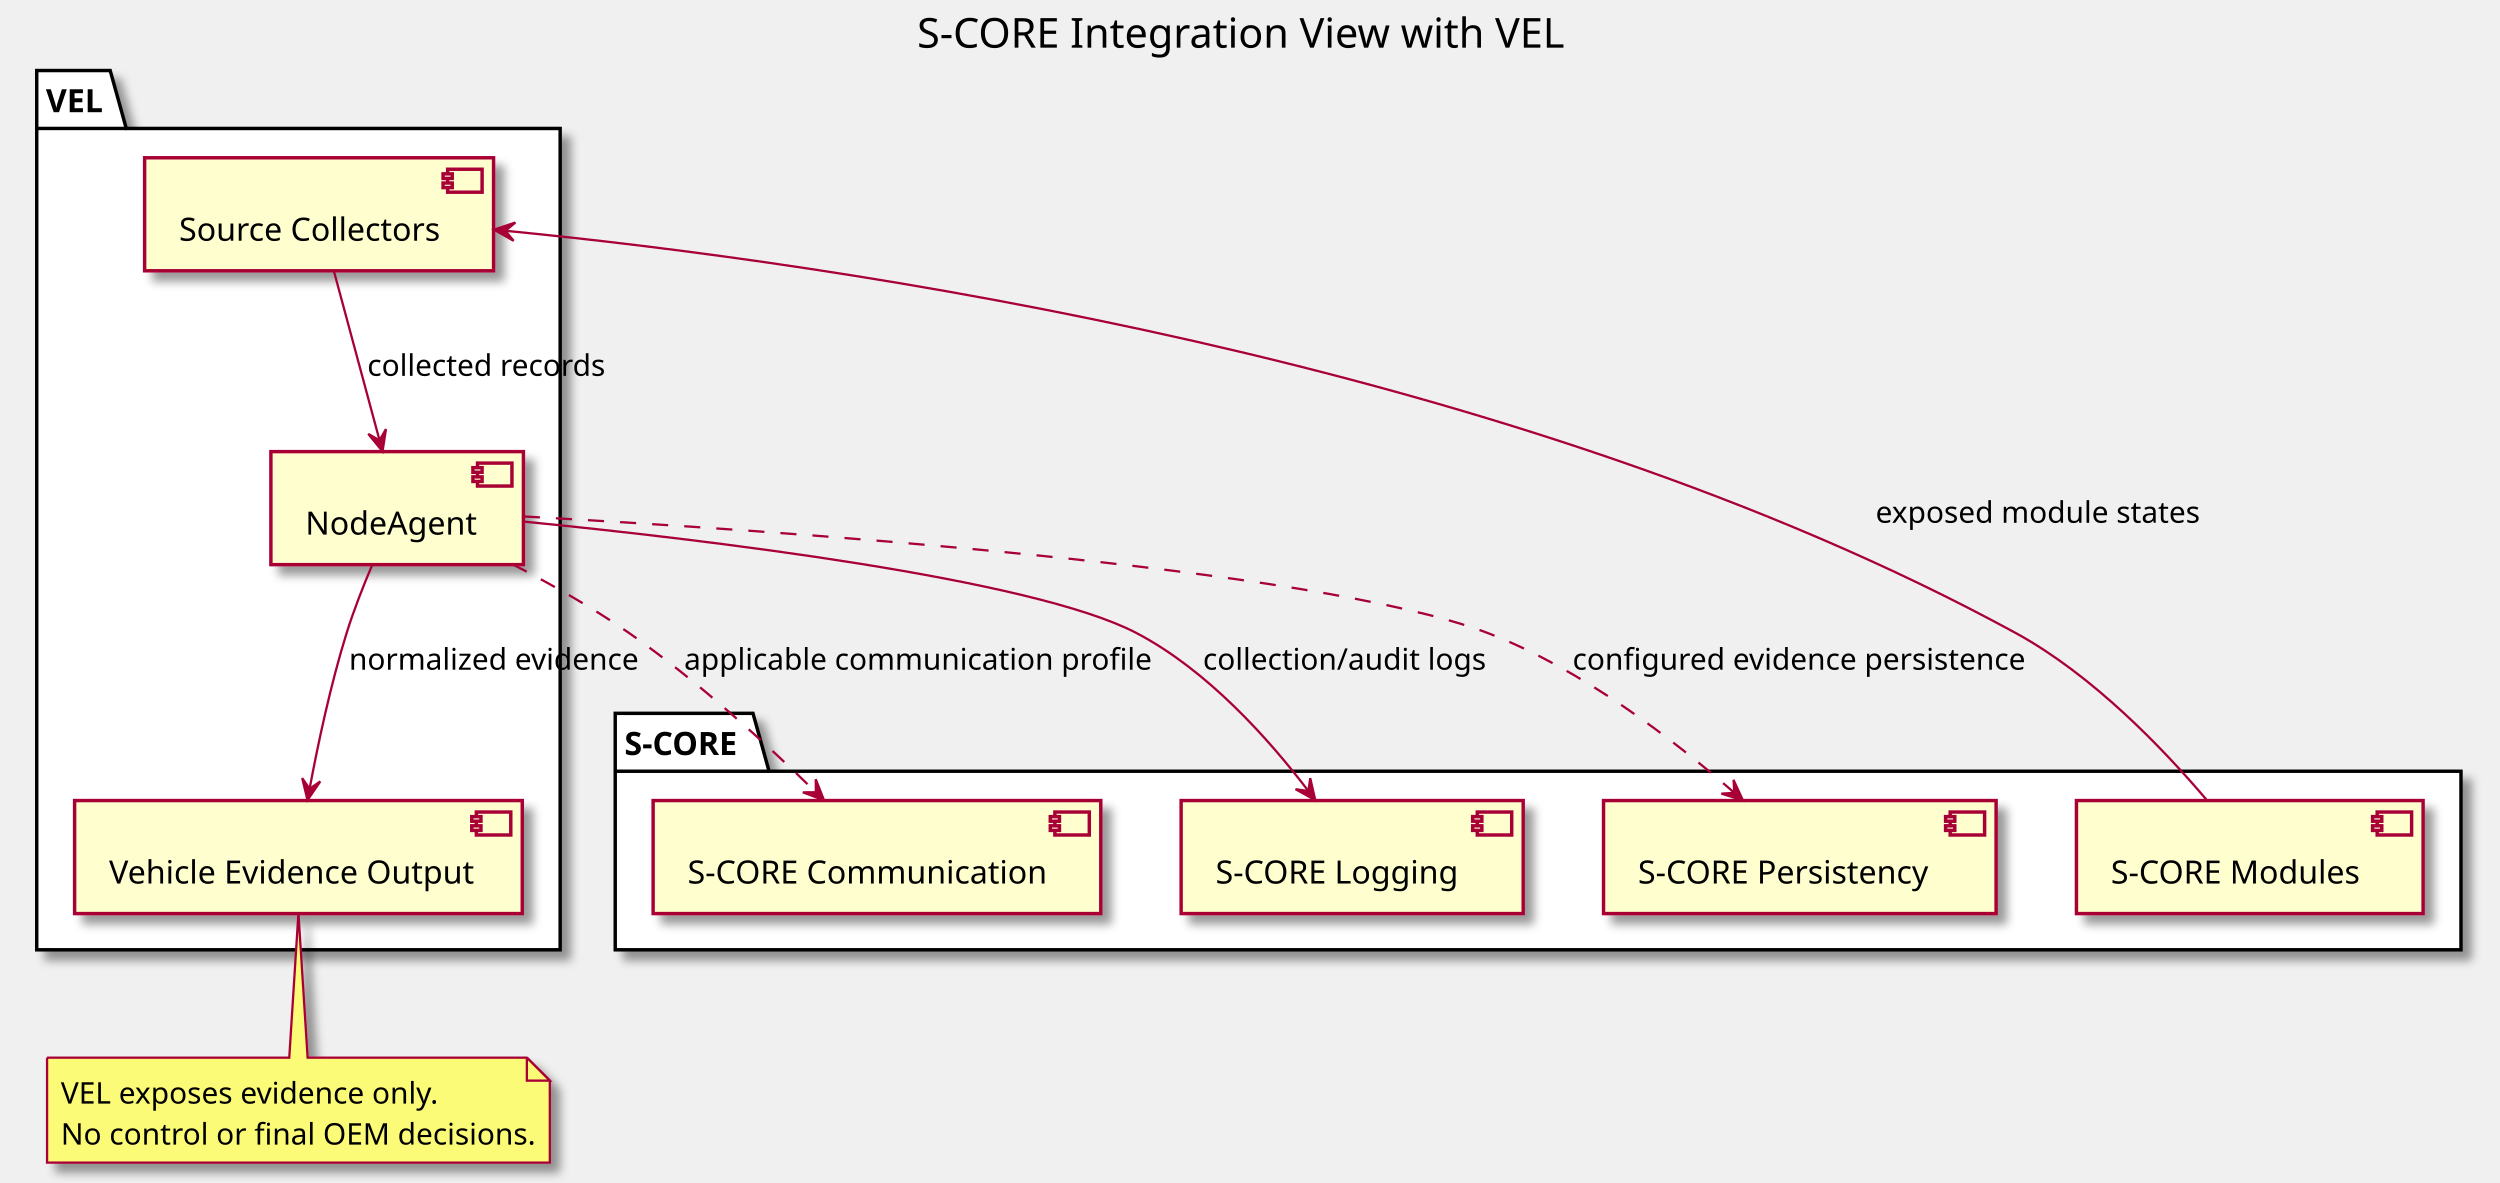
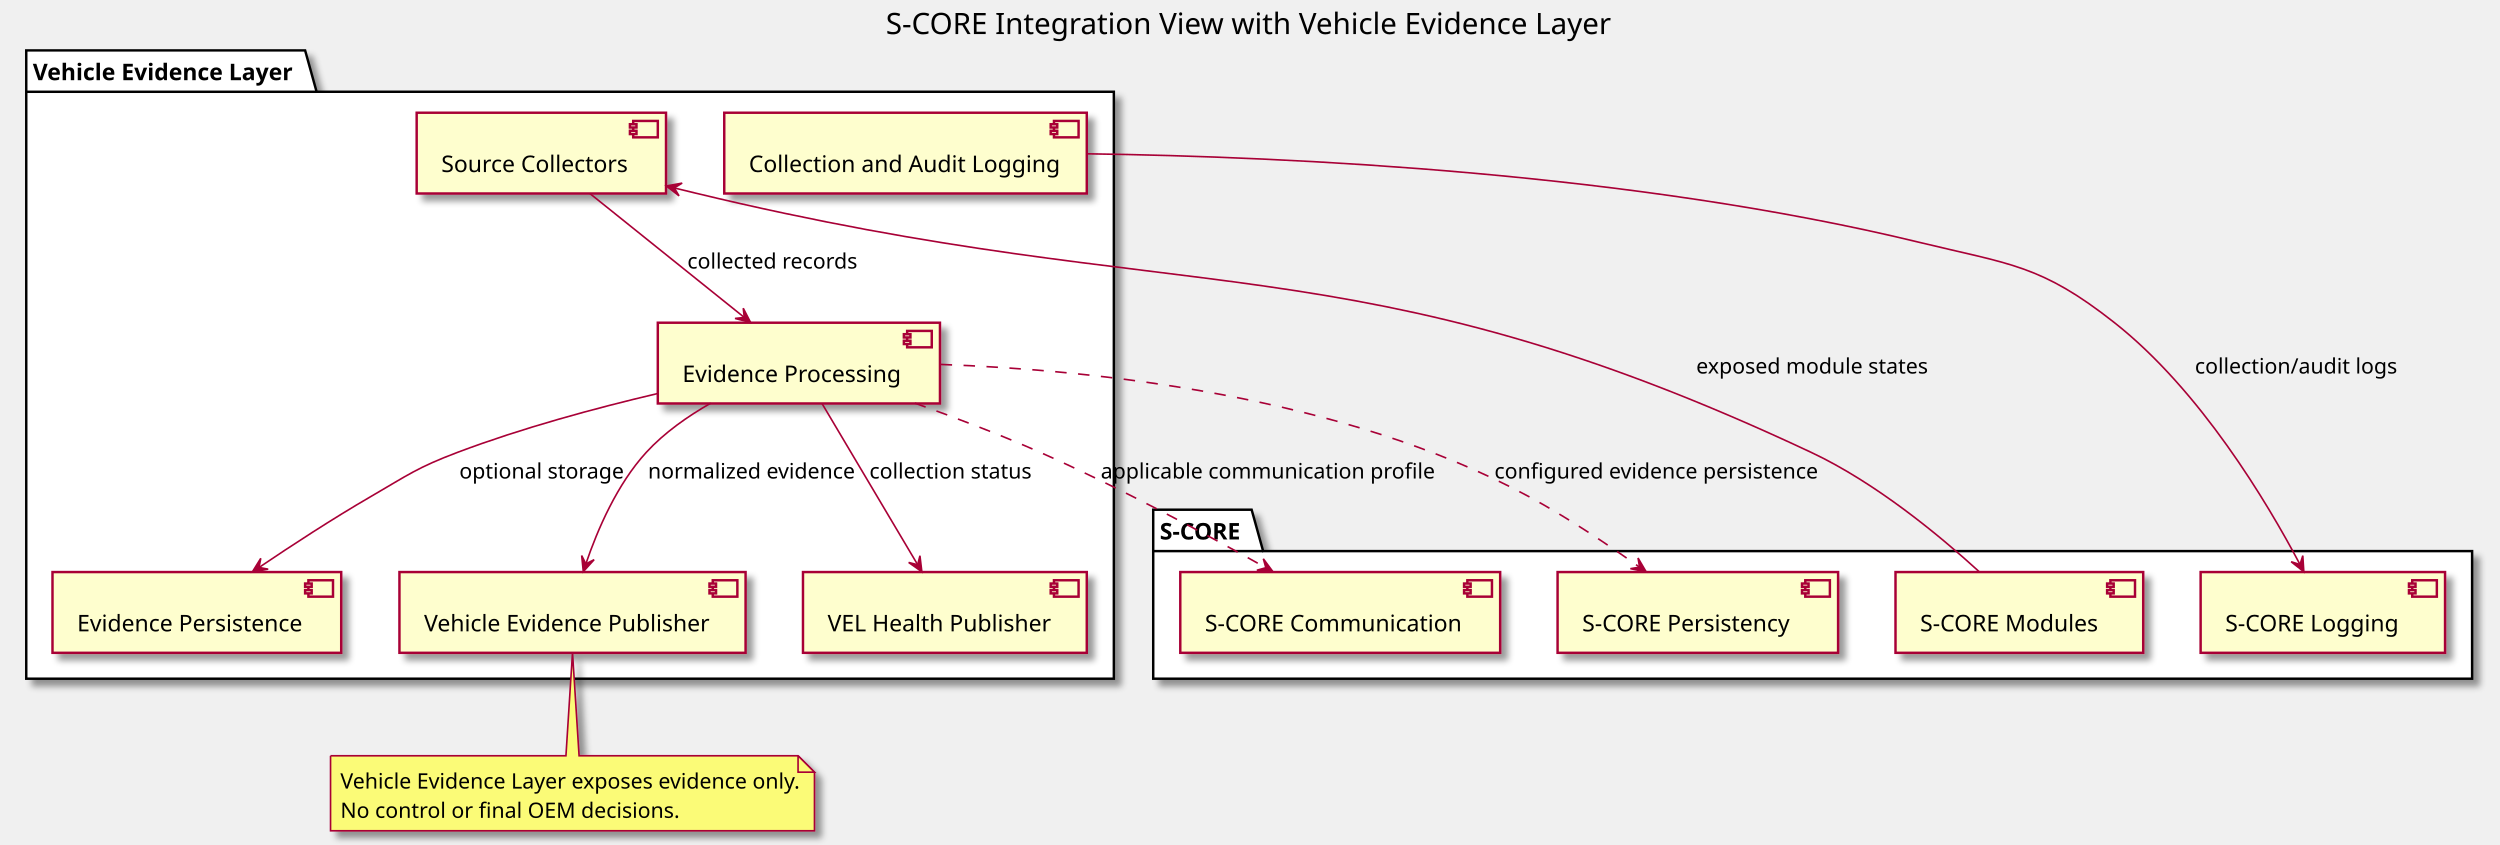
- <svg xmlns="http://www.w3.org/2000/svg" contentScriptType="application/ecmascript" contentStyleType="text/css" height="515px" preserveAspectRatio="none" style="width:1089px;height:515px;background:#FFFFFF;" version="1.1" viewBox="0 0 1089 515" width="1089px" zoomAndPan="magnify">
+ <svg xmlns="http://www.w3.org/2000/svg" contentScriptType="application/ecmascript" contentStyleType="text/css" height="515px" preserveAspectRatio="none" style="width:1524px;height:515px;background:#FFFFFF;" version="1.1" viewBox="0 0 1524 515" width="1524px" zoomAndPan="magnify">
  <defs>
-     <filter height="300%" id="f12un735ox5got" width="300%" x="-1" y="-1">
+     <filter height="300%" id="f375l3w790yyf" width="300%" x="-1" y="-1">
      <feGaussianBlur result="blurOut" stdDeviation="2.0" />
      <feColorMatrix in="blurOut" result="blurOut2" type="matrix" values="0 0 0 0 0 0 0 0 0 0 0 0 0 0 0 0 0 0 .4 0" />
      <feOffset dx="4.0" dy="4.0" in="blurOut2" result="blurOut3" />
      <feBlend in="SourceGraphic" in2="blurOut3" mode="normal" />
    </filter>
  </defs>
  <g>
-     <text fill="#000000" font-family="sans-serif" font-size="18" lengthAdjust="spacing" textLength="277" x="399.5" y="20.769">S-CORE Integration View with VEL</text>
-     <polygon fill="#FFFFFF" filter="url(#f12un735ox5got)" points="268,310.724,328,310.724,335,335.953,1072,335.953,1072,413.724,268,413.724,268,310.724" style="stroke:#000000;stroke-width:1.5;" />
-     <line style="stroke:#000000;stroke-width:1.5;" x1="268" x2="335" y1="335.953" y2="335.953" />
-     <text fill="#000000" font-family="sans-serif" font-size="14" font-weight="bold" lengthAdjust="spacing" textLength="54" x="272" y="328.877">S-CORE</text>
-     <polygon fill="#FFFFFF" filter="url(#f12un735ox5got)" points="16,30.724,48,30.724,55,55.953,244,55.953,244,413.724,16,413.724,16,30.724" style="stroke:#000000;stroke-width:1.5;" />
-     <line style="stroke:#000000;stroke-width:1.5;" x1="16" x2="55" y1="55.953" y2="55.953" />
-     <text fill="#000000" font-family="sans-serif" font-size="14" font-weight="bold" lengthAdjust="spacing" textLength="26" x="20" y="48.877">VEL</text>
-     <rect fill="#FEFECE" filter="url(#f12un735ox5got)" height="49.23" style="stroke:#A80036;stroke-width:1.5;" width="151" x="904.5" y="348.724" />
-     <rect fill="#FEFECE" height="10" style="stroke:#A80036;stroke-width:1.5;" width="15" x="1035.5" y="353.724" />
-     <rect fill="#FEFECE" height="2" style="stroke:#A80036;stroke-width:1.5;" width="4" x="1033.5" y="355.724" />
-     <rect fill="#FEFECE" height="2" style="stroke:#A80036;stroke-width:1.5;" width="4" x="1033.5" y="359.724" />
-     <text fill="#000000" font-family="sans-serif" font-size="14" lengthAdjust="spacing" textLength="111" x="919.5" y="384.877">S-CORE Modules</text>
-     <rect fill="#FEFECE" filter="url(#f12un735ox5got)" height="49.23" style="stroke:#A80036;stroke-width:1.5;" width="195" x="284.5" y="348.724" />
-     <rect fill="#FEFECE" height="10" style="stroke:#A80036;stroke-width:1.5;" width="15" x="459.5" y="353.724" />
-     <rect fill="#FEFECE" height="2" style="stroke:#A80036;stroke-width:1.5;" width="4" x="457.5" y="355.724" />
-     <rect fill="#FEFECE" height="2" style="stroke:#A80036;stroke-width:1.5;" width="4" x="457.5" y="359.724" />
-     <text fill="#000000" font-family="sans-serif" font-size="14" lengthAdjust="spacing" textLength="155" x="299.5" y="384.877">S-CORE Communication</text>
-     <rect fill="#FEFECE" filter="url(#f12un735ox5got)" height="49.23" style="stroke:#A80036;stroke-width:1.5;" width="149" x="514.5" y="348.724" />
-     <rect fill="#FEFECE" height="10" style="stroke:#A80036;stroke-width:1.5;" width="15" x="643.5" y="353.724" />
-     <rect fill="#FEFECE" height="2" style="stroke:#A80036;stroke-width:1.5;" width="4" x="641.5" y="355.724" />
-     <rect fill="#FEFECE" height="2" style="stroke:#A80036;stroke-width:1.5;" width="4" x="641.5" y="359.724" />
-     <text fill="#000000" font-family="sans-serif" font-size="14" lengthAdjust="spacing" textLength="109" x="529.5" y="384.877">S-CORE Logging</text>
-     <rect fill="#FEFECE" filter="url(#f12un735ox5got)" height="49.23" style="stroke:#A80036;stroke-width:1.5;" width="171" x="698.5" y="348.724" />
-     <rect fill="#FEFECE" height="10" style="stroke:#A80036;stroke-width:1.5;" width="15" x="849.5" y="353.724" />
-     <rect fill="#FEFECE" height="2" style="stroke:#A80036;stroke-width:1.5;" width="4" x="847.5" y="355.724" />
-     <rect fill="#FEFECE" height="2" style="stroke:#A80036;stroke-width:1.5;" width="4" x="847.5" y="359.724" />
-     <text fill="#000000" font-family="sans-serif" font-size="14" lengthAdjust="spacing" textLength="131" x="713.5" y="384.877">S-CORE Persistency</text>
-     <rect fill="#FEFECE" filter="url(#f12un735ox5got)" height="49.23" style="stroke:#A80036;stroke-width:1.5;" width="152" x="63" y="68.724" />
-     <rect fill="#FEFECE" height="10" style="stroke:#A80036;stroke-width:1.5;" width="15" x="195" y="73.724" />
-     <rect fill="#FEFECE" height="2" style="stroke:#A80036;stroke-width:1.5;" width="4" x="193" y="75.724" />
-     <rect fill="#FEFECE" height="2" style="stroke:#A80036;stroke-width:1.5;" width="4" x="193" y="79.724" />
-     <text fill="#000000" font-family="sans-serif" font-size="14" lengthAdjust="spacing" textLength="112" x="78" y="104.877">Source Collectors</text>
-     <rect fill="#FEFECE" filter="url(#f12un735ox5got)" height="49.23" style="stroke:#A80036;stroke-width:1.5;" width="110" x="118" y="196.724" />
-     <rect fill="#FEFECE" height="10" style="stroke:#A80036;stroke-width:1.5;" width="15" x="208" y="201.724" />
-     <rect fill="#FEFECE" height="2" style="stroke:#A80036;stroke-width:1.5;" width="4" x="206" y="203.724" />
-     <rect fill="#FEFECE" height="2" style="stroke:#A80036;stroke-width:1.5;" width="4" x="206" y="207.724" />
-     <text fill="#000000" font-family="sans-serif" font-size="14" lengthAdjust="spacing" textLength="70" x="133" y="232.877">NodeAgent</text>
-     <rect fill="#FEFECE" filter="url(#f12un735ox5got)" height="49.23" style="stroke:#A80036;stroke-width:1.5;" width="195" x="32.5" y="348.724" />
-     <rect fill="#FEFECE" height="10" style="stroke:#A80036;stroke-width:1.5;" width="15" x="207.5" y="353.724" />
-     <rect fill="#FEFECE" height="2" style="stroke:#A80036;stroke-width:1.5;" width="4" x="205.5" y="355.724" />
-     <rect fill="#FEFECE" height="2" style="stroke:#A80036;stroke-width:1.5;" width="4" x="205.5" y="359.724" />
-     <text fill="#000000" font-family="sans-serif" font-size="14" lengthAdjust="spacing" textLength="155" x="47.5" y="384.877">Vehicle Evidence Output</text>
-     <path d="M20.5,460.724 L20.5,506.435 A0,0 0 0 0 20.5,506.435 L239.5,506.435 A0,0 0 0 0 239.5,506.435 L239.5,470.724 L229.5,460.724 L134,460.724 L130,397.764 L126,460.724 L20.5,460.724 A0,0 0 0 0 20.5,460.724 " fill="#FBFB77" filter="url(#f12un735ox5got)" style="stroke:#A80036;stroke-width:1.0;" />
-     <path d="M229.5,460.724 L229.5,470.724 L239.5,470.724 L229.5,460.724 " fill="#FBFB77" style="stroke:#A80036;stroke-width:1.0;" />
-     <text fill="#000000" font-family="sans-serif" font-size="13" lengthAdjust="spacing" textLength="164" x="26.5" y="480.723">VEL exposes evidence only.</text>
-     <text fill="#000000" font-family="sans-serif" font-size="13" lengthAdjust="spacing" textLength="198" x="26.5" y="498.579">No control or final OEM decisions.</text>
-     <path d="M228.01,227.194 C307.4,235.064 449.55,251.974 495,275.724 C526.03,291.944 552.91,322.184 569.88,344.504 " fill="none" id="NodeAgent-to-S-CORE Logging" style="stroke:#A80036;stroke-width:1.0;" />
-     <polygon fill="#A80036" points="572.94,348.574,570.74,338.974,569.94,344.574,564.34,343.774,572.94,348.574" style="stroke:#A80036;stroke-width:1.0;" />
-     <text fill="#000000" font-family="sans-serif" font-size="13" lengthAdjust="spacing" textLength="115" x="524" y="291.723">collection/audit logs</text>
-     <path d="M223.21,245.774 C239.88,254.384 258.2,264.724 274,275.724 C303.72,296.414 334.19,324.374 355.15,344.864 " fill="none" id="NodeAgent-to-S-CORE Communication" style="stroke:#A80036;stroke-width:1.0;stroke-dasharray:7.0,7.0;" />
-     <polygon fill="#A80036" points="358.95,348.604,355.34,339.44,355.386,345.097,349.729,345.143,358.95,348.604" style="stroke:#A80036;stroke-width:1.0;" />
-     <text fill="#000000" font-family="sans-serif" font-size="13" lengthAdjust="spacing" textLength="188" x="298" y="291.723">applicable communication profile</text>
-     <path d="M961.11,348.314 C942.35,326.194 911.6,294.044 878,275.724 C659.42,156.524 362.19,114.464 220.55,100.564 " fill="none" id="S-CORE Modules-to-Source Collectors" style="stroke:#A80036;stroke-width:1.0;" />
-     <polygon fill="#A80036" points="215.16,100.044,223.73,104.897,220.136,100.528,224.505,96.935,215.16,100.044" style="stroke:#A80036;stroke-width:1.0;" />
-     <text fill="#000000" font-family="sans-serif" font-size="13" lengthAdjust="spacing" textLength="135" x="817" y="227.723">exposed module states</text>
-     <path d="M145.4,117.924 C151.05,138.864 159.3,169.454 165.31,191.724 " fill="none" id="Source Collectors-to-NodeAgent" style="stroke:#A80036;stroke-width:1.0;" />
-     <polygon fill="#A80036" points="166.63,196.634,168.126,186.899,165.317,191.809,160.407,189,166.63,196.634" style="stroke:#A80036;stroke-width:1.0;" />
-     <text fill="#000000" font-family="sans-serif" font-size="13" lengthAdjust="spacing" textLength="99" x="160" y="163.723">collected records</text>
-     <path d="M228.18,224.974 C336.37,230.934 572.41,246.874 648,275.724 C689.08,291.404 729.28,322.444 755.19,345.104 " fill="none" id="NodeAgent-to-S-CORE Persistency" style="stroke:#A80036;stroke-width:1.0;stroke-dasharray:7.0,7.0;" />
-     <polygon fill="#A80036" points="759.23,348.664,755.127,339.71,755.48,345.356,749.835,345.71,759.23,348.664" style="stroke:#A80036;stroke-width:1.0;" />
-     <text fill="#000000" font-family="sans-serif" font-size="13" lengthAdjust="spacing" textLength="184" x="685" y="291.723">configured evidence persistence</text>
-     <path d="M162.23,245.864 C158.32,255.054 154.11,265.754 151,275.724 C144.05,298.014 138.55,323.904 134.93,343.244 " fill="none" id="NodeAgent-to-Vehicle Evidence Output" style="stroke:#A80036;stroke-width:1.0;" />
-     <polygon fill="#A80036" points="133.95,348.524,139.506,340.391,134.851,343.605,131.637,338.95,133.95,348.524" style="stroke:#A80036;stroke-width:1.0;" />
-     <text fill="#000000" font-family="sans-serif" font-size="13" lengthAdjust="spacing" textLength="117" x="152" y="291.723">normalized evidence</text>
+     <text fill="#000000" font-family="sans-serif" font-size="18" lengthAdjust="spacing" textLength="431" x="540" y="20.769">S-CORE Integration View with Vehicle Evidence Layer</text>
+     <polygon fill="#FFFFFF" filter="url(#f375l3w790yyf)" points="703,310.724,763,310.724,770,335.953,1507,335.953,1507,413.724,703,413.724,703,310.724" style="stroke:#000000;stroke-width:1.5;" />
+     <line style="stroke:#000000;stroke-width:1.5;" x1="703" x2="770" y1="335.953" y2="335.953" />
+     <text fill="#000000" font-family="sans-serif" font-size="14" font-weight="bold" lengthAdjust="spacing" textLength="54" x="707" y="328.877">S-CORE</text>
+     <polygon fill="#FFFFFF" filter="url(#f375l3w790yyf)" points="16,30.724,186,30.724,193,55.953,679,55.953,679,413.724,16,413.724,16,30.724" style="stroke:#000000;stroke-width:1.5;" />
+     <line style="stroke:#000000;stroke-width:1.5;" x1="16" x2="193" y1="55.953" y2="55.953" />
+     <text fill="#000000" font-family="sans-serif" font-size="14" font-weight="bold" lengthAdjust="spacing" textLength="164" x="20" y="48.877">Vehicle Evidence Layer</text>
+     <rect fill="#FEFECE" filter="url(#f375l3w790yyf)" height="49.23" style="stroke:#A80036;stroke-width:1.5;" width="151" x="1155.5" y="348.724" />
+     <rect fill="#FEFECE" height="10" style="stroke:#A80036;stroke-width:1.5;" width="15" x="1286.5" y="353.724" />
+     <rect fill="#FEFECE" height="2" style="stroke:#A80036;stroke-width:1.5;" width="4" x="1284.5" y="355.724" />
+     <rect fill="#FEFECE" height="2" style="stroke:#A80036;stroke-width:1.5;" width="4" x="1284.5" y="359.724" />
+     <text fill="#000000" font-family="sans-serif" font-size="14" lengthAdjust="spacing" textLength="111" x="1170.5" y="384.877">S-CORE Modules</text>
+     <rect fill="#FEFECE" filter="url(#f375l3w790yyf)" height="49.23" style="stroke:#A80036;stroke-width:1.5;" width="195" x="719.5" y="348.724" />
+     <rect fill="#FEFECE" height="10" style="stroke:#A80036;stroke-width:1.5;" width="15" x="894.5" y="353.724" />
+     <rect fill="#FEFECE" height="2" style="stroke:#A80036;stroke-width:1.5;" width="4" x="892.5" y="355.724" />
+     <rect fill="#FEFECE" height="2" style="stroke:#A80036;stroke-width:1.5;" width="4" x="892.5" y="359.724" />
+     <text fill="#000000" font-family="sans-serif" font-size="14" lengthAdjust="spacing" textLength="155" x="734.5" y="384.877">S-CORE Communication</text>
+     <rect fill="#FEFECE" filter="url(#f375l3w790yyf)" height="49.23" style="stroke:#A80036;stroke-width:1.5;" width="149" x="1341.5" y="348.724" />
+     <rect fill="#FEFECE" height="10" style="stroke:#A80036;stroke-width:1.5;" width="15" x="1470.5" y="353.724" />
+     <rect fill="#FEFECE" height="2" style="stroke:#A80036;stroke-width:1.5;" width="4" x="1468.5" y="355.724" />
+     <rect fill="#FEFECE" height="2" style="stroke:#A80036;stroke-width:1.5;" width="4" x="1468.5" y="359.724" />
+     <text fill="#000000" font-family="sans-serif" font-size="14" lengthAdjust="spacing" textLength="109" x="1356.5" y="384.877">S-CORE Logging</text>
+     <rect fill="#FEFECE" filter="url(#f375l3w790yyf)" height="49.23" style="stroke:#A80036;stroke-width:1.5;" width="171" x="949.5" y="348.724" />
+     <rect fill="#FEFECE" height="10" style="stroke:#A80036;stroke-width:1.5;" width="15" x="1100.5" y="353.724" />
+     <rect fill="#FEFECE" height="2" style="stroke:#A80036;stroke-width:1.5;" width="4" x="1098.5" y="355.724" />
+     <rect fill="#FEFECE" height="2" style="stroke:#A80036;stroke-width:1.5;" width="4" x="1098.5" y="359.724" />
+     <text fill="#000000" font-family="sans-serif" font-size="14" lengthAdjust="spacing" textLength="131" x="964.5" y="384.877">S-CORE Persistency</text>
+     <rect fill="#FEFECE" filter="url(#f375l3w790yyf)" height="49.23" style="stroke:#A80036;stroke-width:1.5;" width="152" x="254" y="68.724" />
+     <rect fill="#FEFECE" height="10" style="stroke:#A80036;stroke-width:1.5;" width="15" x="386" y="73.724" />
+     <rect fill="#FEFECE" height="2" style="stroke:#A80036;stroke-width:1.5;" width="4" x="384" y="75.724" />
+     <rect fill="#FEFECE" height="2" style="stroke:#A80036;stroke-width:1.5;" width="4" x="384" y="79.724" />
+     <text fill="#000000" font-family="sans-serif" font-size="14" lengthAdjust="spacing" textLength="112" x="269" y="104.877">Source Collectors</text>
+     <rect fill="#FEFECE" filter="url(#f375l3w790yyf)" height="49.23" style="stroke:#A80036;stroke-width:1.5;" width="172" x="401" y="196.724" />
+     <rect fill="#FEFECE" height="10" style="stroke:#A80036;stroke-width:1.5;" width="15" x="553" y="201.724" />
+     <rect fill="#FEFECE" height="2" style="stroke:#A80036;stroke-width:1.5;" width="4" x="551" y="203.724" />
+     <rect fill="#FEFECE" height="2" style="stroke:#A80036;stroke-width:1.5;" width="4" x="551" y="207.724" />
+     <text fill="#000000" font-family="sans-serif" font-size="14" lengthAdjust="spacing" textLength="132" x="416" y="232.877">Evidence Processing</text>
+     <rect fill="#FEFECE" filter="url(#f375l3w790yyf)" height="49.23" style="stroke:#A80036;stroke-width:1.5;" width="176" x="32" y="348.724" />
+     <rect fill="#FEFECE" height="10" style="stroke:#A80036;stroke-width:1.5;" width="15" x="188" y="353.724" />
+     <rect fill="#FEFECE" height="2" style="stroke:#A80036;stroke-width:1.5;" width="4" x="186" y="355.724" />
+     <rect fill="#FEFECE" height="2" style="stroke:#A80036;stroke-width:1.5;" width="4" x="186" y="359.724" />
+     <text fill="#000000" font-family="sans-serif" font-size="14" lengthAdjust="spacing" textLength="136" x="47" y="384.877">Evidence Persistence</text>
+     <rect fill="#FEFECE" filter="url(#f375l3w790yyf)" height="49.23" style="stroke:#A80036;stroke-width:1.5;" width="211" x="243.5" y="348.724" />
+     <rect fill="#FEFECE" height="10" style="stroke:#A80036;stroke-width:1.5;" width="15" x="434.5" y="353.724" />
+     <rect fill="#FEFECE" height="2" style="stroke:#A80036;stroke-width:1.5;" width="4" x="432.5" y="355.724" />
+     <rect fill="#FEFECE" height="2" style="stroke:#A80036;stroke-width:1.5;" width="4" x="432.5" y="359.724" />
+     <text fill="#000000" font-family="sans-serif" font-size="14" lengthAdjust="spacing" textLength="171" x="258.5" y="384.877">Vehicle Evidence Publisher</text>
+     <rect fill="#FEFECE" filter="url(#f375l3w790yyf)" height="49.23" style="stroke:#A80036;stroke-width:1.5;" width="173" x="489.5" y="348.724" />
+     <rect fill="#FEFECE" height="10" style="stroke:#A80036;stroke-width:1.5;" width="15" x="642.5" y="353.724" />
+     <rect fill="#FEFECE" height="2" style="stroke:#A80036;stroke-width:1.5;" width="4" x="640.5" y="355.724" />
+     <rect fill="#FEFECE" height="2" style="stroke:#A80036;stroke-width:1.5;" width="4" x="640.5" y="359.724" />
+     <text fill="#000000" font-family="sans-serif" font-size="14" lengthAdjust="spacing" textLength="133" x="504.5" y="384.877">VEL Health Publisher</text>
+     <rect fill="#FEFECE" filter="url(#f375l3w790yyf)" height="49.23" style="stroke:#A80036;stroke-width:1.5;" width="221" x="441.5" y="68.724" />
+     <rect fill="#FEFECE" height="10" style="stroke:#A80036;stroke-width:1.5;" width="15" x="642.5" y="73.724" />
+     <rect fill="#FEFECE" height="2" style="stroke:#A80036;stroke-width:1.5;" width="4" x="640.5" y="75.724" />
+     <rect fill="#FEFECE" height="2" style="stroke:#A80036;stroke-width:1.5;" width="4" x="640.5" y="79.724" />
+     <text fill="#000000" font-family="sans-serif" font-size="14" lengthAdjust="spacing" textLength="181" x="456.5" y="104.877">Collection and Audit Logging</text>
+     <path d="M201.5,460.724 L201.5,506.435 A0,0 0 0 0 201.5,506.435 L496.5,506.435 A0,0 0 0 0 496.5,506.435 L496.5,470.724 L486.5,460.724 L353,460.724 L349,397.764 L345,460.724 L201.5,460.724 A0,0 0 0 0 201.5,460.724 " fill="#FBFB77" filter="url(#f375l3w790yyf)" style="stroke:#A80036;stroke-width:1.0;" />
+     <path d="M486.5,460.724 L486.5,470.724 L496.5,470.724 L486.5,460.724 " fill="#FBFB77" style="stroke:#A80036;stroke-width:1.0;" />
+     <text fill="#000000" font-family="sans-serif" font-size="13" lengthAdjust="spacing" textLength="274" x="207.5" y="480.723">Vehicle Evidence Layer exposes evidence only.</text>
+     <text fill="#000000" font-family="sans-serif" font-size="13" lengthAdjust="spacing" textLength="198" x="207.5" y="498.579">No control or final OEM decisions.</text>
+     <path d="M1206.37,348.384 C1182.2,326.314 1143.35,294.204 1104,275.724 C823.15,143.834 725.63,190.464 424,117.724 C419.83,116.714 415.55,115.674 411.24,114.624 " fill="none" id="S-CORE Modules-to-Source Collectors" style="stroke:#A80036;stroke-width:1.0;" />
+     <polygon fill="#A80036" points="406.16,113.374,413.955,119.394,411.017,114.559,415.852,111.622,406.16,113.374" style="stroke:#A80036;stroke-width:1.0;" />
+     <text fill="#000000" font-family="sans-serif" font-size="13" lengthAdjust="spacing" textLength="135" x="1034" y="227.723">exposed module states</text>
+     <path d="M359.53,117.924 C386.28,139.394 425.67,171.004 453.57,193.394 " fill="none" id="Source Collectors-to-Evidence Processing" style="stroke:#A80036;stroke-width:1.0;" />
+     <polygon fill="#A80036" points="457.6,196.634,453.083,187.882,453.7,193.505,448.077,194.122,457.6,196.634" style="stroke:#A80036;stroke-width:1.0;" />
+     <text fill="#000000" font-family="sans-serif" font-size="13" lengthAdjust="spacing" textLength="99" x="419" y="163.723">collected records</text>
+     <path d="M557.69,245.754 C582.14,254.464 609.54,264.884 634,275.724 C682.12,297.054 735.12,325.584 771.64,346.084 " fill="none" id="Evidence Processing-to-S-CORE Communication" style="stroke:#A80036;stroke-width:1.0;stroke-dasharray:7.0,7.0;" />
+     <polygon fill="#A80036" points="776.01,348.544,770.135,340.639,771.655,346.088,766.206,347.607,776.01,348.544" style="stroke:#A80036;stroke-width:1.0;" />
+     <text fill="#000000" font-family="sans-serif" font-size="13" lengthAdjust="spacing" textLength="188" x="671" y="291.723">applicable communication profile</text>
+     <path d="M573.39,222.154 C667.08,225.514 818.44,241.214 932,302.724 C955.28,315.334 979.91,331.824 999.24,345.574 " fill="none" id="Evidence Processing-to-S-CORE Persistency" style="stroke:#A80036;stroke-width:1.0;stroke-dasharray:7.0,7.0;" />
+     <polygon fill="#A80036" points="1003.54,348.644,998.55,340.153,999.474,345.733,993.893,346.658,1003.54,348.644" style="stroke:#A80036;stroke-width:1.0;" />
+     <text fill="#000000" font-family="sans-serif" font-size="13" lengthAdjust="spacing" textLength="184" x="911" y="291.723">configured evidence persistence</text>
+     <path d="M400.93,239.884 C362.96,248.814 318.15,260.924 279,275.724 C254.27,285.074 248.87,289.454 226,302.724 C202.9,316.124 177.88,332.444 157.95,345.894 " fill="none" id="Evidence Processing-to-Evidence Persistence" style="stroke:#A80036;stroke-width:1.0;" />
+     <polygon fill="#A80036" points="153.78,348.724,163.47,346.96,157.911,345.907,158.964,340.349,153.78,348.724" style="stroke:#A80036;stroke-width:1.0;" />
+     <text fill="#000000" font-family="sans-serif" font-size="13" lengthAdjust="spacing" textLength="92" x="280" y="291.723">optional storage</text>
+     <path d="M433.25,245.774 C419.21,253.784 404.96,263.784 394,275.724 C376.18,295.144 364.25,322.864 357.18,343.614 " fill="none" id="Evidence Processing-to-Vehicle Evidence Publisher" style="stroke:#A80036;stroke-width:1.0;" />
+     <polygon fill="#A80036" points="355.57,348.464,362.191,341.173,357.138,343.716,354.595,338.663,355.57,348.464" style="stroke:#A80036;stroke-width:1.0;" />
+     <text fill="#000000" font-family="sans-serif" font-size="13" lengthAdjust="spacing" textLength="117" x="395" y="291.723">normalized evidence</text>
+     <path d="M501.1,245.994 C516.92,272.654 542.56,315.854 559.35,344.154 " fill="none" id="Evidence Processing-to-VEL Health Publisher" style="stroke:#A80036;stroke-width:1.0;" />
+     <polygon fill="#A80036" points="561.96,348.564,560.798,338.784,559.404,344.266,553.922,342.873,561.96,348.564" style="stroke:#A80036;stroke-width:1.0;" />
+     <text fill="#000000" font-family="sans-serif" font-size="13" lengthAdjust="spacing" textLength="95" x="530" y="291.723">collection status</text>
+     <path d="M662.75,93.754 C787.69,95.524 996.16,105.464 1170,147.724 C1225.58,161.234 1244.08,161.314 1289,196.724 C1341.23,237.884 1381.89,305.904 1402.05,344.054 " fill="none" id="Collection and Audit Logging-to-S-CORE Logging" style="stroke:#A80036;stroke-width:1.0;" />
+     <polygon fill="#A80036" points="1404.41,348.554,1403.787,338.724,1402.094,344.122,1396.697,342.43,1404.41,348.554" style="stroke:#A80036;stroke-width:1.0;" />
+     <text fill="#000000" font-family="sans-serif" font-size="13" lengthAdjust="spacing" textLength="115" x="1338" y="227.723">collection/audit logs</text>
  </g>
</svg>
